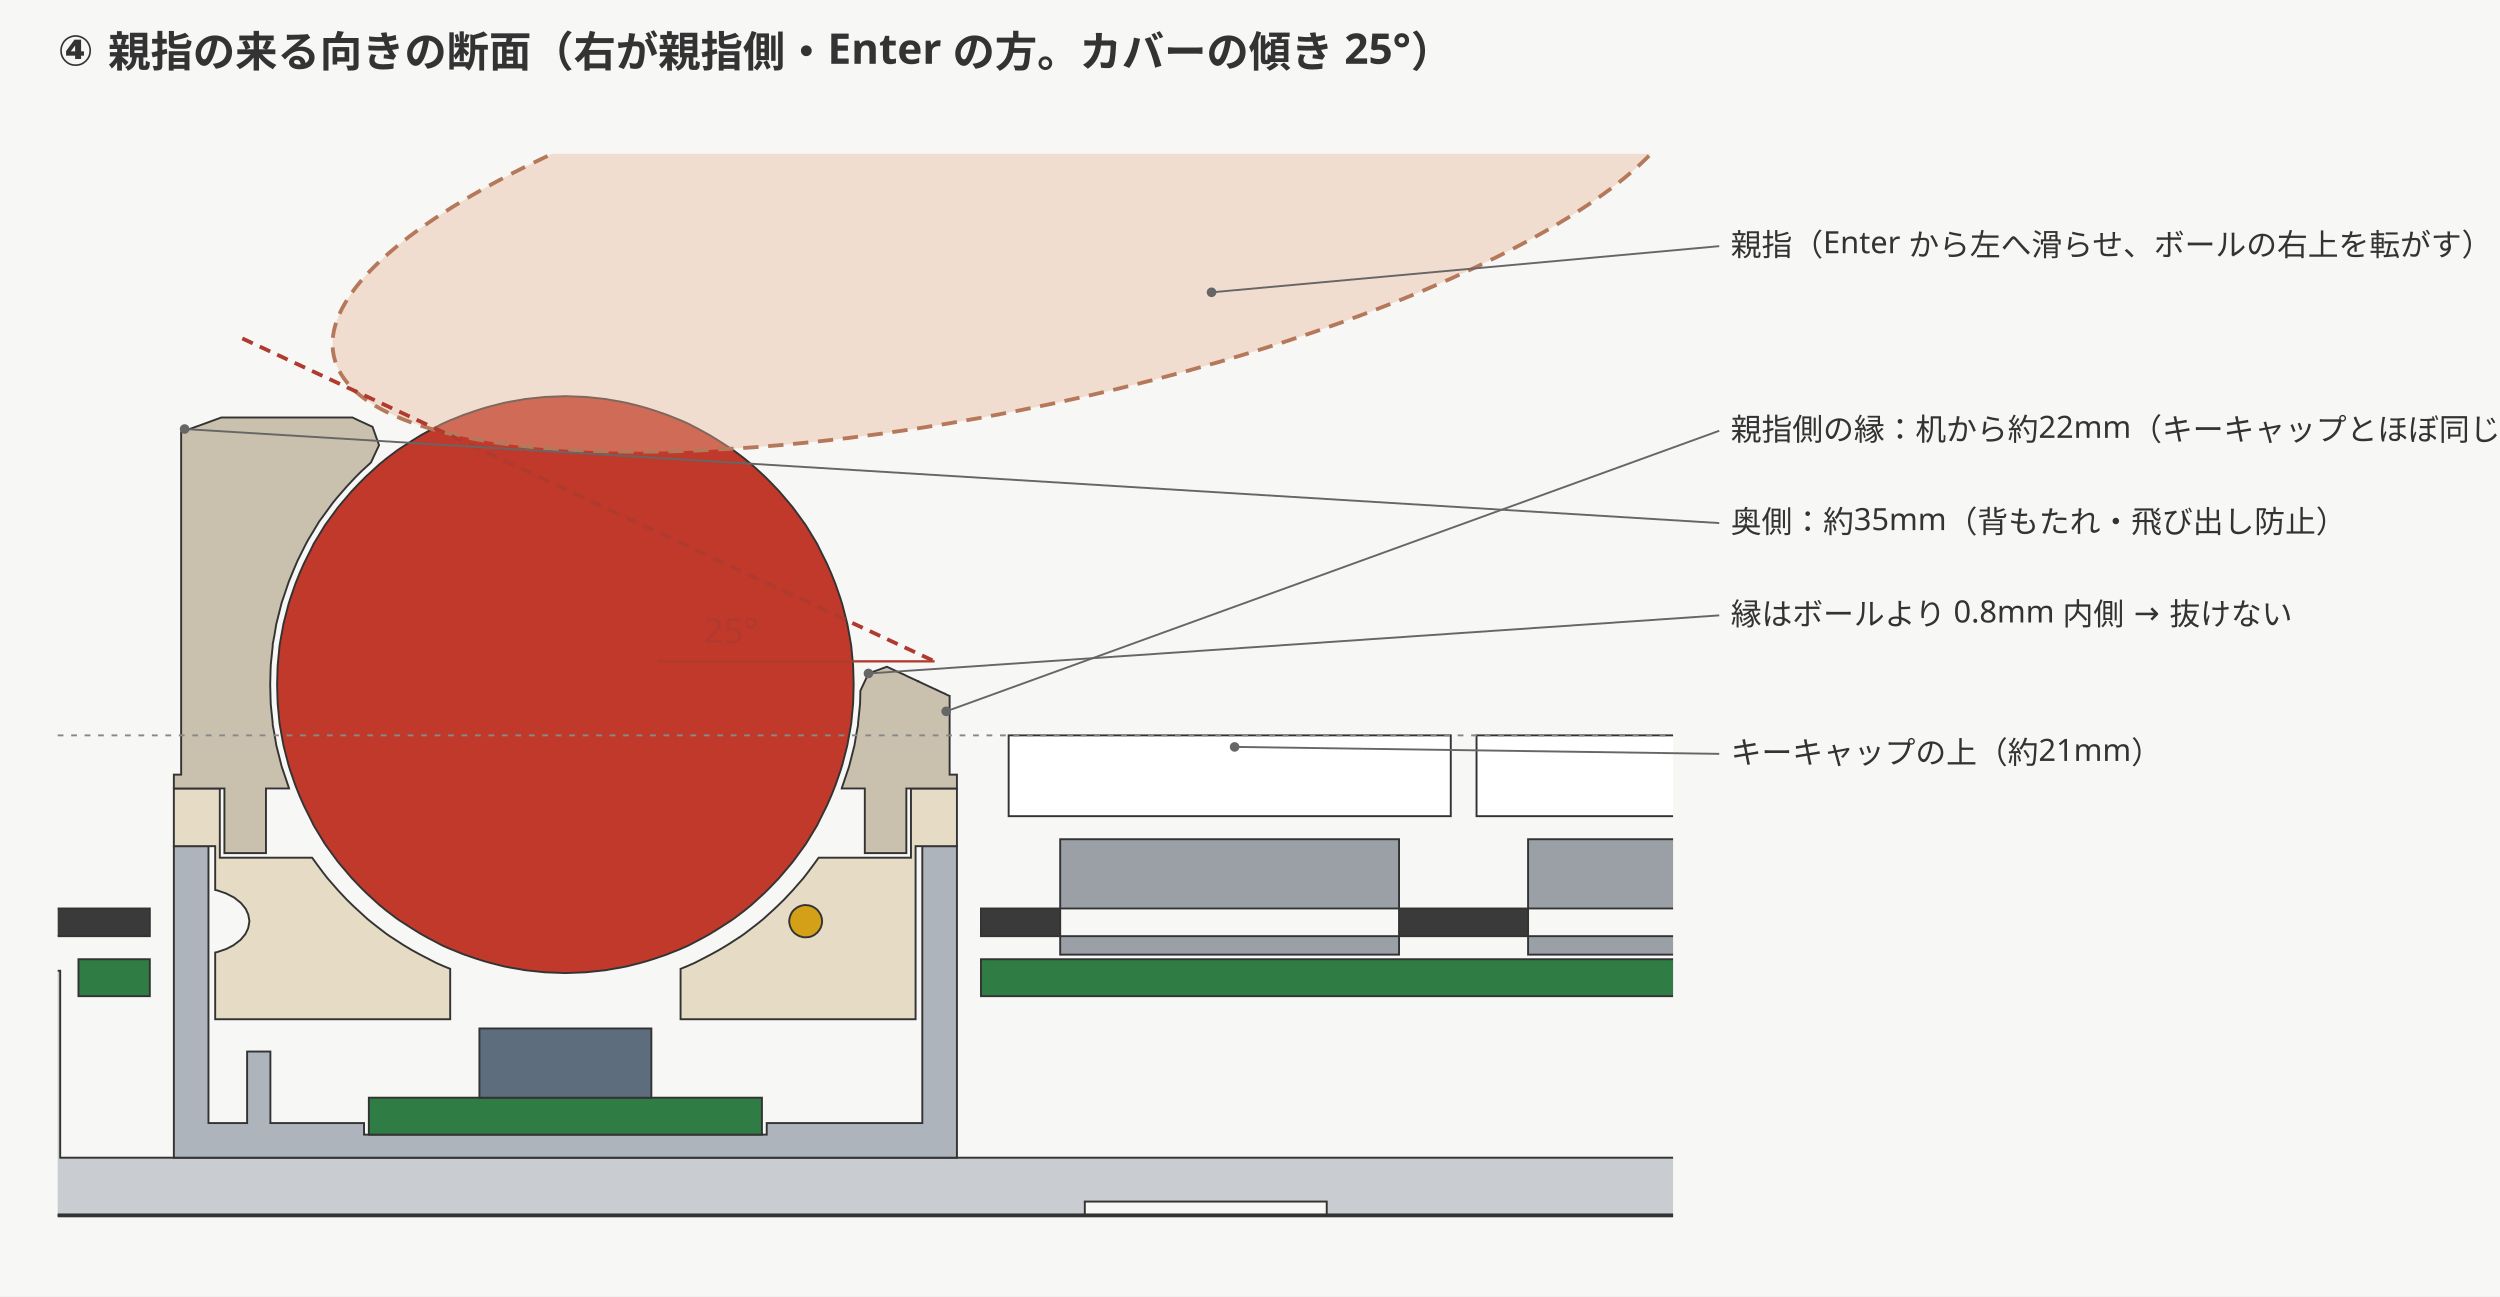
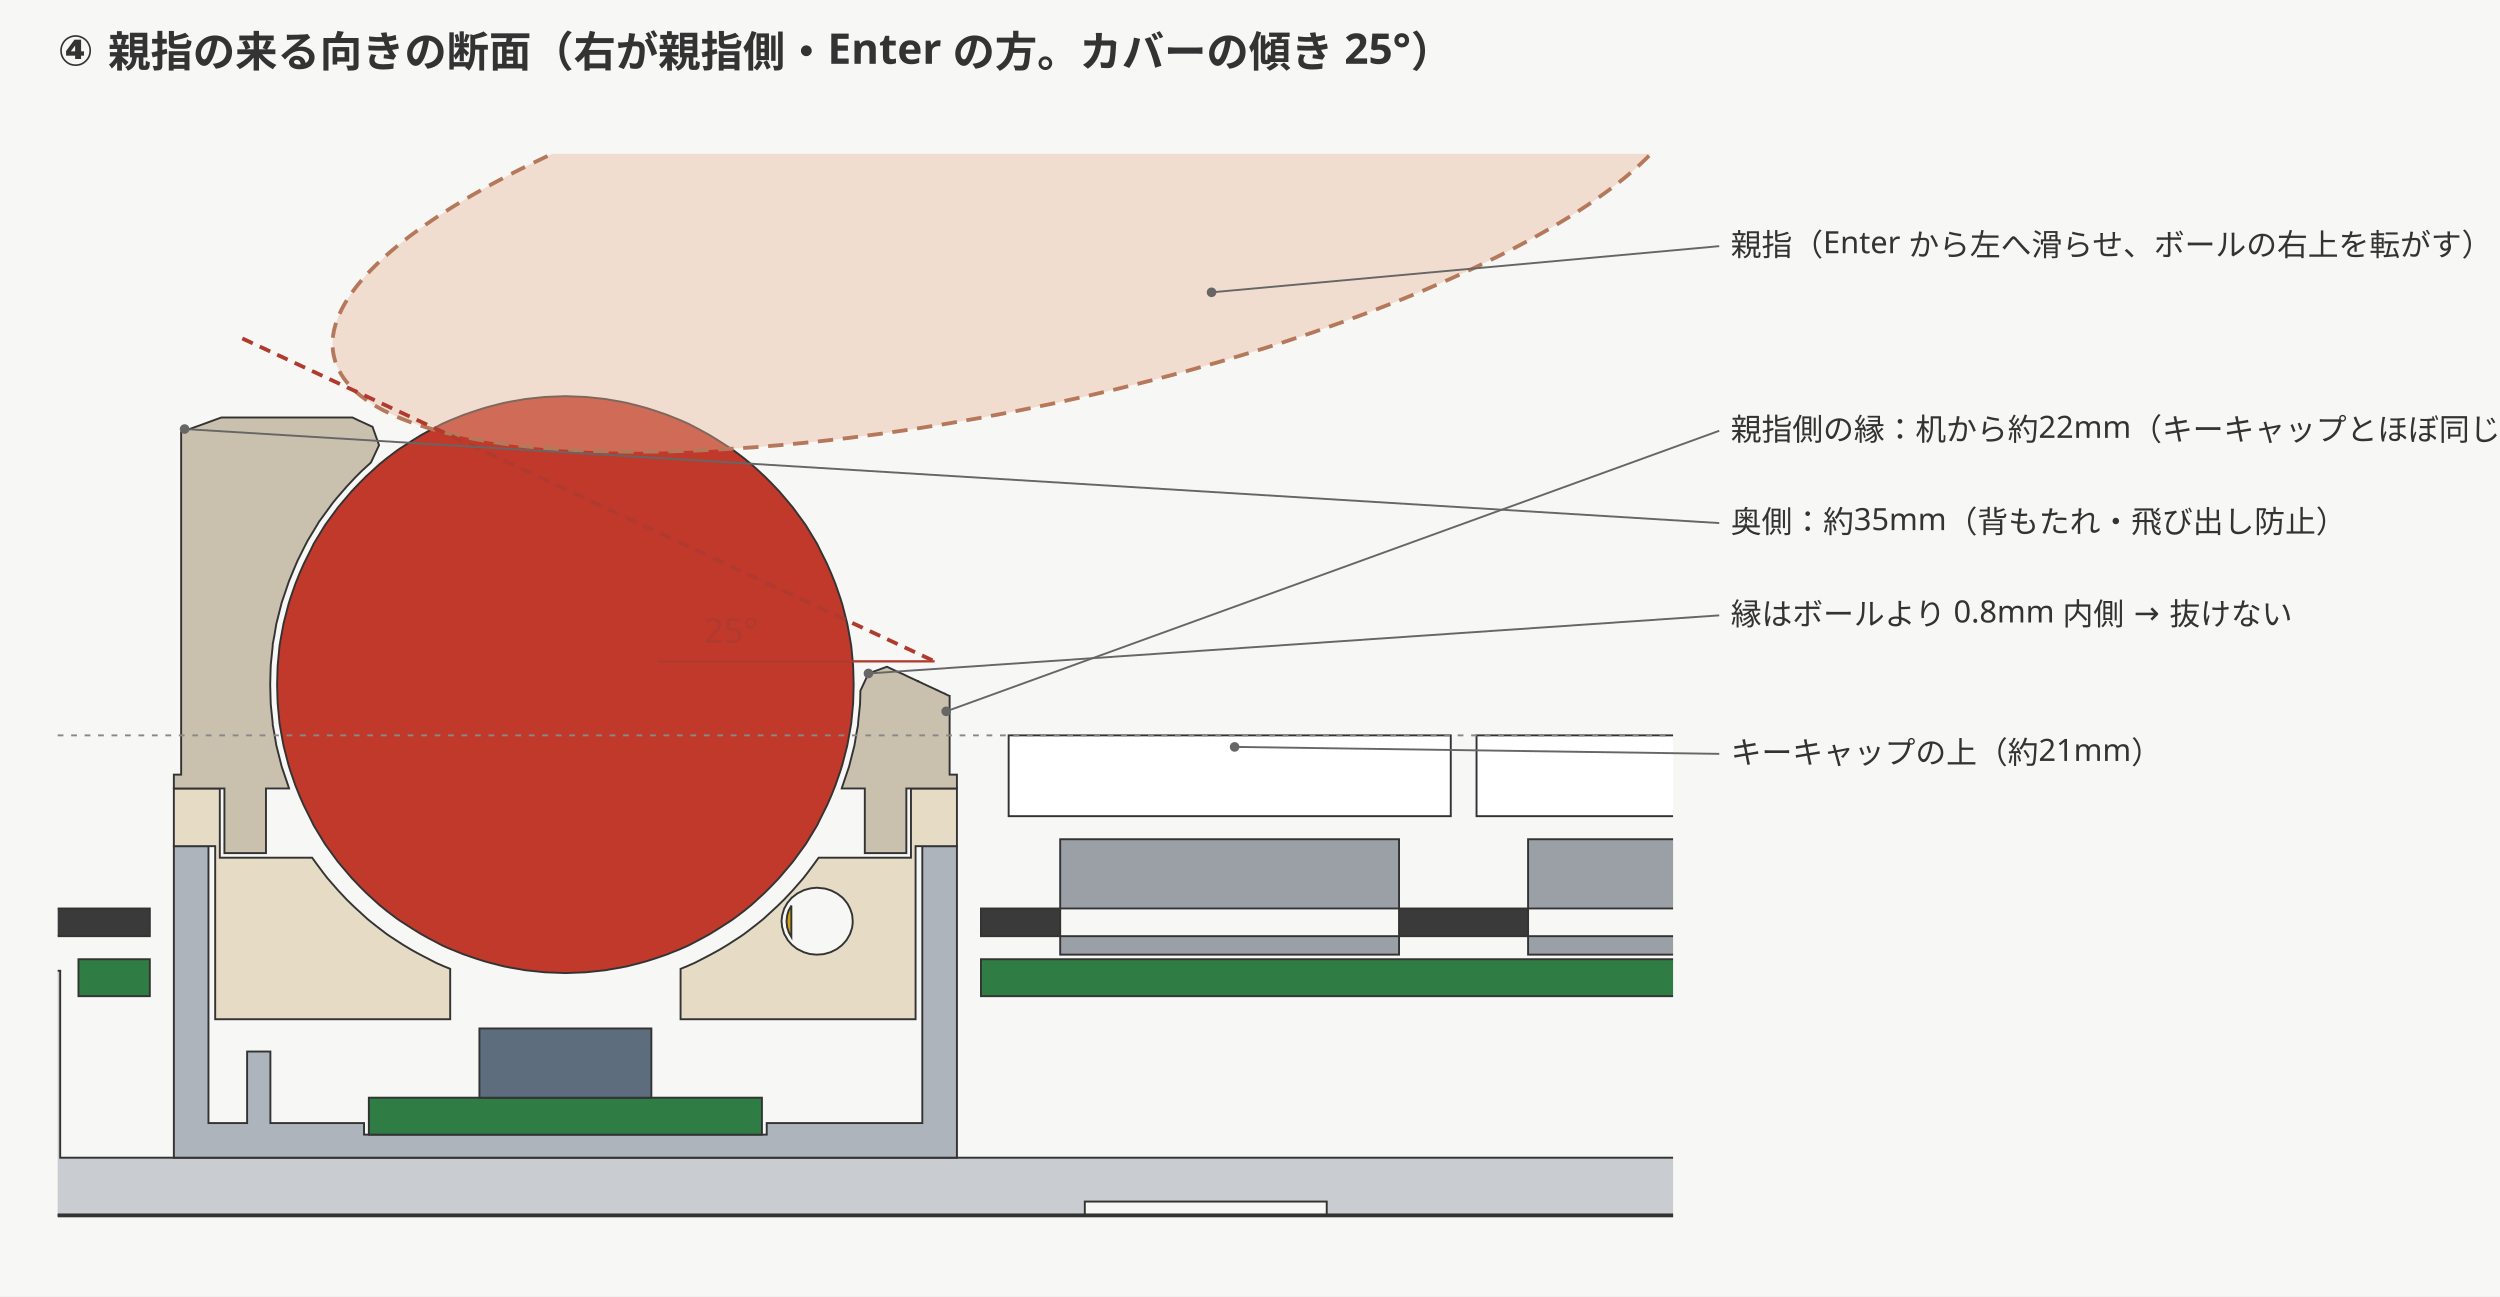
<svg xmlns="http://www.w3.org/2000/svg" width="1300" height="674" viewBox="0 0 1300 674" font-family="IPAPGothic, IPAGothic, sans-serif">
  <rect width="100%" height="100%" fill="#f7f7f5" />
  <text x="30" y="34" font-size="22" font-weight="bold" fill="#333">④ 親指の来る向きの断面（右が親指側・Enter の方。カバーの傾き 25°）</text>
  <clipPath id="waz-20">
    <rect x="30" y="80" width="840" height="564" />
  </clipPath>
  <g clip-path="url(#waz-20)">
    <path d="M564.1,627.9 L564.1,624.8 L565.1,624.8 L565.4,624.8 L568.4,624.8 L569.2,624.8 L572.7,624.8 L574.1,624.8 L577.9,624.8 L579.9,624.8 L584.0,624.8 L586.5,624.8 L590.8,624.8 L593.8,624.8 L598.2,624.8 L601.6,624.8 L606.1,624.8 L609.9,624.8 L614.4,624.8 L618.5,624.8 L622.9,624.8 L627.3,624.8 L631.5,624.8 L636.1,624.8 L640.0,624.8 L644.7,624.8 L648.3,624.8 L653.0,624.8 L656.3,624.8 L660.8,624.8 L663.7,624.8 L668.1,624.8 L670.5,624.8 L674.7,624.8 L676.6,624.8 L680.5,624.8 L681.8,624.8 L685.4,624.8 L686.1,624.8 L689.2,624.8 L689.4,624.8 L689.9,624.8 L689.9,626.5 L689.9,632.0 L695.2,632.0 L695.3,632.0 L716.8,632.0 L735.5,632.0 L736.8,632.0 L738.0,632.0 L754.9,632.0 L756.4,632.0 L770.8,632.0 L782.4,632.0 L784.2,632.0 L793.2,632.0 L794.9,632.0 L796.1,632.0 L802.6,632.0 L806.4,632.0 L807.7,632.0 L818.1,632.0 L820.0,632.0 L823.3,632.0 L824.0,632.0 L837.9,632.0 L840.7,632.0 L842.8,632.0 L844.1,632.0 L844.5,632.0 L867.4,632.0 L889.5,632.0 L910.4,632.0 L932.5,632.0 L951.3,632.0 L973.0,632.0 L989.7,632.0 L1010.8,632.0 L1021.5,632.0 L1021.9,632.0 L1023.1,632.0 L1025.0,632.0 L1027.8,632.0 L1028.2,632.0 L1028.2,632.0 L1028.8,632.0 L1028.8,632.0 L1030.7,632.0 L1030.8,632.0 L1033.8,632.0 L1033.9,632.0 L1038.0,632.0 L1038.2,632.0 L1043.4,632.0 L1043.6,632.0 L1049.7,632.0 L1056.7,632.0 L1057.0,632.0 L1057.4,632.0 L1065.0,632.0 L1065.5,632.0 L1073.7,632.0 L1074.3,632.0 L1082.8,632.0 L1083.6,632.0 L1092.2,632.0 L1093.3,632.0 L1101.8,632.0 L1103.1,632.0 L1111.5,632.0 L1119.4,632.0 L1120.9,632.0 L1122.4,632.0 L1130.0,632.0 L1131.6,632.0 L1138.7,632.0 L1145.0,632.0 L1146.7,632.0 L1148.3,632.0 L1153.9,632.0 L1158.7,632.0 L1160.3,632.0 L1164.3,632.0 L1165.7,632.0 L1166.8,632.0 L1169.9,632.0 L1170.8,632.0 L1173.0,632.0 L1173.5,632.0 L1174.9,632.0 L1175.3,632.0 L1176.2,632.0 L1176.7,632.0 L1179.6,632.0 L1181.9,632.0 L1187.0,632.0 L1187.8,632.0 L1189.6,632.0 L1189.6,594.9 L1189.6,504.8 L1187.8,504.8 L1187.0,504.8 L1181.9,504.8 L1179.6,504.8 L1171.4,504.8 L1167.5,504.8 L1156.5,504.8 L1151.0,504.8 L1144.8,504.8 L1144.5,504.8 L1142.1,504.8 L1141.9,504.8 L1141.6,504.8 L1140.8,504.8 L1140.4,504.8 L1139.1,504.8 L1138.6,504.8 L1138.0,504.8 L1137.2,504.8 L1135.4,504.8 L1133.1,504.8 L1130.4,504.8 L1129.6,504.8 L1126.4,504.8 L1125.6,504.8 L1122.0,504.8 L1121.2,504.8 L1117.3,504.8 L1116.4,504.8 L1115.6,504.8 L1111.5,504.8 L1107.1,504.8 L1106.3,504.8 L1101.8,504.8 L1101.1,504.8 L1096.6,504.8 L1095.9,504.8 L1091.4,504.8 L1090.8,504.8 L1090.2,504.8 L1089.7,504.8 L1085.4,504.8 L1081.2,504.8 L1077.3,504.8 L1076.9,504.8 L1073.3,504.8 L1073.0,504.8 L1069.8,504.8 L1069.6,504.8 L1066.9,504.8 L1066.7,504.8 L1064.6,504.8 L1064.4,504.8 L1062.9,504.8 L1062.8,504.8 L1061.8,504.8 L1061.8,504.8 L1061.5,504.8 L1060.4,504.8 L1059.8,504.8 L1058.1,504.8 L1056.7,504.8 L1055.7,504.8 L1055.1,504.8 L1054.9,504.8 L1045.7,504.8 L1026.4,504.8 L1014.1,504.8 L1014.1,518.1 L1014.1,518.1 L1014.1,530.0 L1014.1,567.9 L1014.1,602.0 L1013.6,602.0 L1013.2,602.0 L1011.7,602.0 L1010.6,602.0 L1008.1,602.0 L1006.2,602.0 L1002.9,602.0 L1000.3,602.0 L996.2,602.0 L993.0,602.0 L988.0,602.0 L984.2,602.0 L978.5,602.0 L974.1,602.0 L967.9,602.0 L962.8,602.0 L956.0,602.0 L950.3,602.0 L943.1,602.0 L936.8,602.0 L929.2,602.0 L922.3,602.0 L914.4,602.0 L907.0,602.0 L898.8,602.0 L890.9,602.0 L882.5,602.0 L874.1,602.0 L865.5,602.0 L856.6,602.0 L848.0,602.0 L838.7,602.0 L773.9,602.0 L769.7,602.0 L752.1,602.0 L752.0,602.0 L751.8,602.0 L751.2,602.0 L750.4,602.0 L749.4,602.0 L748.2,602.0 L746.7,602.0 L745.1,602.0 L743.3,602.0 L741.4,602.0 L739.4,602.0 L737.2,602.0 L735.1,602.0 L733.0,602.0 L730.9,602.0 L728.9,602.0 L727.0,602.0 L725.3,602.0 L723.7,602.0 L722.4,602.0 L721.4,602.0 L720.6,602.0 L720.2,602.0 L720.0,602.0 L513.3,602.0 L512.8,602.0 L464.0,602.0 L463.4,602.0 L463.0,602.0 L372.8,602.0 L321.5,602.0 L321.1,602.0 L320.5,602.0 L319.8,602.0 L318.8,602.0 L317.7,602.0 L316.4,602.0 L315.1,602.0 L143.7,602.0 L142.6,602.0 L141.4,602.0 L140.0,602.0 L138.4,602.0 L136.8,602.0 L135.1,602.0 L133.4,602.0 L131.7,602.0 L130.1,602.0 L128.5,602.0 L127.0,602.0 L125.6,602.0 L124.4,602.0 L123.3,602.0 L122.5,602.0 L121.8,602.0 L35.2,602.0 L34.2,602.0 L31.3,602.0 L31.3,575.4 L31.3,549.2 L31.3,530.7 L31.3,504.8 L17.2,504.8 L15.5,504.8 L14.1,504.8 L13.0,504.8 L-20.6,504.8 L-22.5,504.8 L-32.6,504.8 L-32.6,565.5 L-32.6,611.2 L-32.6,617.2 L-32.6,632.0 L9.2,632.0 L105.5,632.0 L107.4,632.0 L109.8,632.0 L112.5,632.0 L115.4,632.0 L118.7,632.0 L122.1,632.0 L125.6,632.0 L129.2,632.0 L132.7,632.0 L136.1,632.0 L139.2,632.0 L142.1,632.0 L144.7,632.0 L146.9,632.0 L148.6,632.0 L295.8,632.0 L298.2,632.0 L300.2,632.0 L301.8,632.0 L303.0,632.0 L303.7,632.0 L304.0,632.0 L313.9,632.0 L457.0,632.0 L457.0,632.0 L457.6,632.0 L458.7,632.0 L460.3,632.0 L462.4,632.0 L464.9,632.0 L467.8,632.0 L520.2,632.0 L520.6,632.0 L522.4,632.0 L525.6,632.0 L530.6,632.0 L537.5,632.0 L546.6,632.0 L558.1,632.0 L564.1,632.0 Z" fill="#c9ccd1" stroke="#333" stroke-width="1" fill-rule="evenodd" />
    <path d="M-13.4,490.1 L-13.4,456.8 L-3.7,456.8 L21.7,456.8 L21.7,455.9 L21.7,448.6 L21.7,434.0 L1.2,434.0 L-3.9,434.0 L-8.2,434.0 L-11.6,434.0 L-14.1,434.0 L-15.5,434.0 L-32.6,434.0 L-32.6,479.5 L-32.6,493.7 L-32.6,502.8 L-32.6,503.0 L-32.6,504.8 L-25.7,504.8 L-20.6,504.8 L-14.3,504.8 L-13.4,504.8 Z M1189.6,484.1 L1189.6,434.0 L1187.8,434.0 L1187.0,434.0 L1181.9,434.0 L1179.6,434.0 L1171.4,434.0 L1167.5,434.0 L1156.5,434.0 L1151.0,434.0 L1137.5,434.0 L1130.3,434.0 L1114.6,434.0 L1105.7,434.0 L1088.2,434.0 L1077.4,434.0 L1058.4,434.0 L1045.7,434.0 L1043.5,434.0 L1040.4,434.0 L1040.4,447.7 L1040.4,450.8 L1040.4,452.4 L1040.4,456.8 L1040.4,456.9 L1040.4,456.9 L1026.5,456.9 L1014.1,456.9 L1014.1,475.1 L1014.1,492.8 L1014.1,498.9 L1014.1,504.8 L1060.9,504.8 L1061.2,504.8 L1062.0,504.8 L1063.0,504.8 L1064.3,504.8 L1094.8,504.8 L1096.5,504.8 L1098.5,504.8 L1100.9,504.8 L1103.5,504.8 L1106.3,504.8 L1109.2,504.8 L1112.1,504.8 L1114.9,504.8 L1117.7,504.8 L1120.4,504.8 L1122.9,504.8 L1125.2,504.8 L1127.2,504.8 L1129.0,504.8 L1130.6,504.8 L1131.9,504.8 L1132.9,504.8 L1133.6,504.8 L1134.0,504.8 L1134.2,504.8 L1138.5,504.8 L1139.6,504.8 L1151.0,504.8 L1156.5,504.8 L1167.5,504.8 L1171.4,504.8 L1179.6,504.8 L1181.9,504.8 L1187.0,504.8 L1187.8,504.8 L1189.6,504.8 Z" fill="#e8e2d4" stroke="#333" stroke-width="1" fill-rule="evenodd" />
    <path d="M77.9,517.3 L77.9,498.8 L71.5,498.8 L66.4,498.8 L62.4,498.8 L59.4,498.8 L40.8,498.8 L40.8,509.7 L40.8,518.0 L59.4,518.0 L62.4,518.0 L66.4,518.0 L71.5,518.0 L77.9,518.0 Z M987.8,508.5 L987.8,498.8 L954.7,498.8 L953.1,498.8 L950.5,498.8 L947.0,498.8 L942.5,498.8 L937.0,498.8 L930.5,498.8 L922.8,498.8 L914.0,498.8 L904.0,498.8 L892.7,498.8 L880.1,498.8 L865.9,498.8 L850.2,498.8 L832.6,498.8 L813.2,498.8 L791.8,498.8 L768.0,498.8 L741.7,498.8 L712.6,498.8 L680.4,498.8 L644.8,498.8 L605.2,498.8 L561.1,498.8 L512.0,498.8 L510.1,498.8 L510.1,517.3 L510.1,518.0 L512.0,518.0 L561.1,518.0 L605.2,518.0 L644.8,518.0 L680.4,518.0 L712.6,518.0 L741.7,518.0 L768.0,518.0 L791.8,518.0 L813.2,518.0 L832.6,518.0 L850.2,518.0 L865.9,518.0 L880.1,518.0 L892.7,518.0 L904.0,518.0 L914.0,518.0 L922.8,518.0 L930.5,518.0 L937.0,518.0 L942.5,518.0 L947.0,518.0 L950.5,518.0 L953.1,518.0 L954.7,518.0 L987.8,518.0 Z" fill="#2f7d45" stroke="#333" stroke-width="1" fill-rule="evenodd" />
    <path d="M77.9,486.3 L77.9,472.4 L76.4,472.4 L57.9,472.4 L37.6,472.4 L3.0,472.4 L-7.1,472.4 L-7.1,483.1 L-7.1,486.8 L3.0,486.8 L37.6,486.8 L57.9,486.8 L76.4,486.8 L77.9,486.8 Z M551.3,483.4 L551.3,472.4 L516.3,472.4 L510.4,472.4 L510.1,472.4 L510.1,486.3 L510.1,486.8 L510.4,486.8 L516.3,486.8 L551.3,486.8 Z M794.6,476.2 L794.6,472.4 L774.1,472.4 L727.5,472.4 L727.5,481.0 L727.5,486.8 L774.1,486.8 L794.6,486.8 Z M996.6,479.2 L996.6,472.4 L945.4,472.4 L934.0,472.4 L922.0,472.4 L922.0,476.4 L922.0,486.8 L934.0,486.8 L945.4,486.8 L996.6,486.8 Z" fill="#3a3a3a" stroke="#333" stroke-width="1" fill-rule="evenodd" />
    <path d="M21.7,489.6 L21.7,486.8 L-0.3,486.8 L-7.1,486.8 L-7.1,500.1 L-7.1,504.8 L-0.3,504.8 L21.7,504.8 Z" fill="#f19ca6" stroke="#333" stroke-width="1" fill-rule="evenodd" />
    <path d="M21.7,459.3 L21.7,456.8 L-0.3,456.8 L-7.1,456.8 L-7.1,468.3 L-7.1,472.4 L-0.3,472.4 L21.7,472.4 Z" fill="#f19ca6" stroke="#333" stroke-width="1" fill-rule="evenodd" />
    <path d="M727.5,450.9 L727.5,436.4 L616.3,436.4 L551.3,436.4 L551.3,444.8 L551.3,472.4 L616.3,472.4 L727.5,472.4 Z M922.0,462.4 L922.0,436.4 L794.6,436.4 L794.6,462.9 L794.6,472.4 L922.0,472.4 Z M727.5,490.7 L727.5,486.8 L616.3,486.8 L551.3,486.8 L551.3,489.0 L551.3,496.4 L616.3,496.4 L727.5,496.4 Z M922.0,493.7 L922.0,486.8 L794.6,486.8 L794.6,493.9 L794.6,496.4 L922.0,496.4 Z" fill="#9aa0a6" stroke="#333" stroke-width="1" fill-rule="evenodd" />
    <path d="M754.4,398.5 L754.4,382.4 L616.3,382.4 L524.5,382.4 L524.5,393.1 L524.5,424.4 L616.3,424.4 L754.4,424.4 Z M995.7,424.0 L995.7,382.4 L767.8,382.4 L767.8,409.2 L767.8,424.4 L995.7,424.4 Z" fill="#ffffff" stroke="#333" stroke-width="1" fill-rule="evenodd" />
    <path d="M497.6,494.0 L497.6,492.5 L497.6,473.6 L497.6,440.0 L495.2,440.0 L494.6,440.0 L494.2,440.0 L493.8,440.0 L491.2,440.0 L484.2,440.0 L479.6,440.0 L479.6,482.9 L479.6,504.4 L479.6,584.0 L478.0,584.0 L477.0,584.0 L476.9,584.0 L467.8,584.0 L466.7,584.0 L466.4,584.0 L465.9,584.0 L465.3,584.0 L455.7,584.0 L454.7,584.0 L453.7,584.0 L452.4,584.0 L451.1,584.0 L449.7,584.0 L439.9,584.0 L438.1,584.0 L436.4,584.0 L434.6,584.0 L432.9,584.0 L423.2,584.0 L421.4,584.0 L419.7,584.0 L418.1,584.0 L416.7,584.0 L415.6,584.0 L414.7,584.0 L405.8,584.0 L405.2,584.0 L404.7,584.0 L404.5,584.0 L398.7,584.0 L398.7,587.9 L398.7,590.0 L294.0,590.0 L189.3,590.0 L189.3,586.1 L189.3,584.0 L184.3,584.0 L174.2,584.0 L171.2,584.0 L170.4,584.0 L169.2,584.0 L167.5,584.0 L165.3,584.0 L162.7,584.0 L159.7,584.0 L156.3,584.0 L155.6,584.0 L152.2,584.0 L148.5,584.0 L144.6,584.0 L140.7,584.0 L140.7,584.0 L140.6,584.0 L140.6,583.1 L140.6,546.8 L136.8,546.8 L136.8,546.8 L133.0,546.8 L133.0,546.8 L129.4,546.8 L129.3,546.8 L128.5,546.8 L128.5,574.4 L128.5,584.0 L126.0,584.0 L123.0,584.0 L122.8,584.0 L120.1,584.0 L117.8,584.0 L116.0,584.0 L111.1,584.0 L110.5,584.0 L108.4,584.0 L108.4,488.0 L108.4,440.0 L103.8,440.0 L96.8,440.0 L94.2,440.0 L93.8,440.0 L93.4,440.0 L92.8,440.0 L90.4,440.0 L90.4,494.0 L90.4,602.0 L92.8,602.0 L93.4,602.0 L103.4,602.0 L106.0,602.0 L117.3,602.0 L121.8,602.0 L124.0,602.0 L124.2,602.0 L124.7,602.0 L125.5,602.0 L126.6,602.0 L128.1,602.0 L129.8,602.0 L131.7,602.0 L133.8,602.0 L136.1,602.0 L138.5,602.0 L141.0,602.0 L142.0,602.0 L144.5,602.0 L147.0,602.0 L149.4,602.0 L151.7,602.0 L153.8,602.0 L155.7,602.0 L157.3,602.0 L158.7,602.0 L159.8,602.0 L162.3,602.0 L163.4,602.0 L164.1,602.0 L164.5,602.0 L164.6,602.0 L175.9,602.0 L185.5,602.0 L200.0,602.0 L210.9,602.0 L225.7,602.0 L237.8,602.0 L252.5,602.0 L265.7,602.0 L280.1,602.0 L282.8,602.0 L282.8,602.0 L283.1,602.0 L283.5,602.0 L284.0,602.0 L284.8,602.0 L285.8,602.0 L286.9,602.0 L288.1,602.0 L289.5,602.0 L290.9,602.0 L292.4,602.0 L294.0,602.0 L305.4,602.0 L307.0,602.0 L308.5,602.0 L310.0,602.0 L311.5,602.0 L312.8,602.0 L314.1,602.0 L315.1,602.0 L316.0,602.0 L316.8,602.0 L317.3,602.0 L317.6,602.0 L317.8,602.0 L322.3,602.0 L335.5,602.0 L350.2,602.0 L362.3,602.0 L377.1,602.0 L388.0,602.0 L402.5,602.0 L412.1,602.0 L413.3,602.0 L413.3,602.0 L413.5,602.0 L413.8,602.0 L414.4,602.0 L415.1,602.0 L416.0,602.0 L426.6,602.0 L427.5,602.0 L428.6,602.0 L429.7,602.0 L430.9,602.0 L432.2,602.0 L433.5,602.0 L434.9,602.0 L445.6,602.0 L446.8,602.0 L448.0,602.0 L449.1,602.0 L450.1,602.0 L451.1,602.0 L451.9,602.0 L452.6,602.0 L453.1,602.0 L453.5,602.0 L453.8,602.0 L465.2,602.0 L465.4,602.0 L465.4,602.0 L466.2,602.0 L470.7,602.0 L482.0,602.0 L484.6,602.0 L494.6,602.0 L495.2,602.0 L497.6,602.0 Z" fill="#aeb4bc" stroke="#333" stroke-width="1" fill-rule="evenodd" />
-     <path d="M234.1,509.0 L234.1,503.8 L230.4,502.3 L229.1,501.7 L227.9,501.2 L227.0,500.8 L225.8,500.2 L218.3,496.3 L214.1,494.0 L209.6,491.3 L202.5,486.7 L200.8,485.5 L195.2,481.2 L192.2,478.8 L191.2,478.0 L183.9,471.3 L180.4,467.9 L175.8,463.0 L170.3,456.7 L168.2,454.0 L164.7,449.3 L162.3,446.0 L161.6,446.0 L158.6,446.0 L157.4,446.0 L156.5,446.0 L155.7,446.0 L155.6,446.0 L153.0,446.0 L142.0,446.0 L138.1,446.0 L128.1,446.0 L125.8,446.0 L117.0,446.0 L116.5,446.0 L114.3,446.0 L114.3,422.0 L114.3,410.0 L108.1,410.0 L105.1,410.0 L103.4,410.0 L93.4,410.0 L92.8,410.0 L90.4,410.0 L90.4,420.0 L90.4,440.0 L92.8,440.0 L93.4,440.0 L103.4,440.0 L103.9,440.0 L106.3,440.0 L111.9,440.0 L111.9,450.8 L111.9,455.3 L111.9,462.8 L112.9,463.0 L113.0,463.0 L117.6,464.6 L117.6,464.6 L120.9,466.3 L121.3,466.5 L121.7,466.7 L122.1,467.0 L125.1,469.4 L125.5,469.8 L127.6,472.4 L127.9,472.9 L129.1,475.6 L129.2,476.2 L129.7,479.0 L129.6,479.6 L129.1,482.4 L128.9,483.0 L127.6,485.7 L127.2,486.2 L125.1,488.7 L124.6,489.1 L121.7,491.3 L121.3,491.6 L117.6,493.5 L117.3,493.6 L112.9,495.1 L112.9,495.1 L111.9,495.3 L111.9,506.4 L111.9,530.0 L114.1,530.0 L114.7,530.0 L123.6,530.0 L125.9,530.0 L136.0,530.0 L140.0,530.0 L151.2,530.0 L156.7,530.0 L168.7,530.0 L175.8,530.0 L188.4,530.0 L196.9,530.0 L201.4,530.0 L201.5,530.0 L201.9,530.0 L202.5,530.0 L203.4,530.0 L204.4,530.0 L205.6,530.0 L207.0,530.0 L208.6,530.0 L208.7,530.0 L208.7,530.0 L208.8,530.0 L208.9,530.0 L209.0,530.0 L209.1,530.0 L209.3,530.0 L209.5,530.0 L209.7,530.0 L210.0,530.0 L211.5,530.0 L211.8,530.0 L213.4,530.0 L213.7,530.0 L215.4,530.0 L215.7,530.0 L217.4,530.0 L217.7,530.0 L219.4,530.0 L219.7,530.0 L221.3,530.0 L221.7,530.0 L223.2,530.0 L223.6,530.0 L225.0,530.0 L225.3,530.0 L226.7,530.0 L227.9,530.0 L228.9,530.0 L229.8,530.0 L230.4,530.0 L230.8,530.0 L230.9,530.0 L231.0,530.0 L231.1,530.0 L231.2,530.0 L232.4,530.0 L232.7,530.0 L234.1,530.0 Z M476.1,470.0 L476.1,440.0 L481.7,440.0 L484.1,440.0 L489.2,440.0 L495.2,440.0 L495.2,440.0 L495.2,440.0 L497.6,440.0 L497.6,420.0 L497.6,410.0 L495.2,410.0 L494.6,410.0 L484.6,410.0 L483.3,410.0 L482.9,410.0 L479.9,410.0 L473.7,410.0 L473.7,422.0 L473.7,446.0 L471.5,446.0 L471.0,446.0 L462.2,446.0 L459.9,446.0 L449.9,446.0 L446.0,446.0 L441.6,446.0 L439.3,446.0 L439.1,446.0 L438.1,446.0 L436.9,446.0 L435.1,446.0 L428.4,446.0 L425.7,446.0 L423.3,449.3 L419.8,454.0 L417.7,456.7 L412.2,463.0 L407.6,467.9 L407.2,468.3 L404.1,471.3 L402.3,473.0 L396.8,478.0 L395.8,478.8 L394.2,480.1 L392.8,481.2 L387.2,485.5 L385.5,486.7 L378.4,491.3 L373.9,494.0 L369.7,496.3 L362.2,500.2 L361.0,500.8 L360.1,501.2 L358.9,501.7 L357.6,502.3 L353.9,503.8 L353.9,509.0 L353.9,512.5 L353.9,530.0 L355.3,530.0 L355.6,530.0 L357.0,530.0 L357.3,530.0 L357.6,530.0 L357.6,530.0 L357.8,530.0 L358.1,530.0 L358.5,530.0 L359.1,530.0 L359.8,530.0 L360.6,530.0 L361.3,530.0 L362.2,530.0 L363.0,530.0 L363.9,530.0 L364.8,530.0 L365.8,530.0 L366.7,530.0 L367.8,530.0 L368.6,530.0 L369.7,530.0 L370.6,530.0 L371.8,530.0 L372.6,530.0 L373.7,530.0 L374.6,530.0 L375.4,530.0 L376.1,530.0 L376.8,530.0 L377.4,530.0 L377.9,530.0 L379.0,530.0 L380.1,530.0 L381.1,530.0 L382.0,530.0 L382.8,530.0 L383.4,530.0 L383.9,530.0 L384.4,530.0 L384.8,530.0 L385.2,530.0 L385.4,530.0 L385.7,530.0 L385.8,530.0 L385.9,530.0 L387.1,530.0 L387.2,530.0 L391.1,530.0 L399.6,530.0 L412.2,530.0 L419.3,530.0 L431.3,530.0 L436.8,530.0 L448.0,530.0 L452.0,530.0 L462.1,530.0 L464.4,530.0 L473.3,530.0 L473.9,530.0 L476.1,530.0 Z M417.8,485.5 L417.6,485.5 L416.5,485.2 L416.4,485.1 L415.3,484.6 L415.2,484.5 L414.3,483.8 L414.2,483.7 L413.4,482.8 L413.4,482.7 L412.8,481.7 L412.7,481.6 L412.4,480.4 L412.4,480.3 L412.2,479.2 L412.2,479.0 L412.3,477.9 L412.4,477.7 L412.6,476.9 L412.7,476.6 L412.7,476.5 L412.9,476.2 L413.3,475.5 L413.4,475.4 L414.1,474.5 L414.2,474.4 L414.8,473.9 L415.1,473.6 L415.2,473.5 L416.2,473.0 L416.4,472.9 L417.5,472.6 L417.6,472.6 L418.8,472.5 L418.9,472.4 L420.1,472.5 L420.2,472.6 L421.3,472.9 L421.5,472.9 L422.5,473.5 L422.7,473.5 L423.5,474.3 L423.7,474.4 L424.4,475.2 L424.5,475.4 L425.0,476.4 L425.1,476.5 L425.5,477.6 L425.5,477.7 L425.6,478.9 L425.6,479.0 L425.5,480.2 L425.5,480.3 L425.2,481.4 L425.1,481.6 L424.6,482.6 L424.5,482.7 L423.8,483.6 L423.7,483.7 L422.8,484.4 L422.7,484.5 L421.6,485.1 L421.5,485.1 L420.4,485.5 L420.2,485.5 L419.1,485.6 L418.9,485.6 Z" fill="#e6dcc6" stroke="#333" stroke-width="1" fill-rule="evenodd" />
+     <path d="M234.1,509.0 L234.1,503.8 L230.4,502.3 L229.1,501.7 L227.9,501.2 L227.0,500.8 L225.8,500.2 L218.3,496.3 L214.1,494.0 L209.6,491.3 L202.5,486.7 L200.8,485.5 L195.2,481.2 L192.2,478.8 L191.2,478.0 L183.9,471.3 L180.4,467.9 L175.8,463.0 L170.3,456.7 L168.2,454.0 L164.7,449.3 L162.3,446.0 L161.6,446.0 L158.6,446.0 L157.4,446.0 L156.5,446.0 L155.7,446.0 L155.6,446.0 L153.0,446.0 L142.0,446.0 L138.1,446.0 L128.1,446.0 L125.8,446.0 L117.0,446.0 L116.5,446.0 L114.3,446.0 L114.3,422.0 L114.3,410.0 L108.1,410.0 L105.1,410.0 L103.4,410.0 L93.4,410.0 L92.8,410.0 L90.4,410.0 L90.4,420.0 L90.4,440.0 L92.8,440.0 L93.4,440.0 L103.4,440.0 L103.9,440.0 L106.3,440.0 L111.9,440.0 L111.9,470.0 L111.9,530.0 L114.1,530.0 L114.7,530.0 L123.6,530.0 L125.9,530.0 L136.0,530.0 L140.0,530.0 L151.2,530.0 L156.7,530.0 L168.7,530.0 L175.8,530.0 L188.4,530.0 L196.9,530.0 L201.4,530.0 L201.5,530.0 L201.9,530.0 L202.5,530.0 L203.4,530.0 L204.4,530.0 L205.6,530.0 L207.0,530.0 L208.6,530.0 L208.7,530.0 L208.7,530.0 L208.8,530.0 L208.9,530.0 L209.0,530.0 L209.1,530.0 L209.3,530.0 L209.5,530.0 L209.7,530.0 L210.0,530.0 L211.5,530.0 L211.8,530.0 L213.4,530.0 L213.7,530.0 L215.4,530.0 L215.7,530.0 L217.4,530.0 L217.7,530.0 L219.4,530.0 L219.7,530.0 L221.3,530.0 L221.7,530.0 L223.2,530.0 L223.6,530.0 L225.0,530.0 L225.3,530.0 L226.7,530.0 L227.9,530.0 L228.9,530.0 L229.8,530.0 L230.4,530.0 L230.8,530.0 L230.9,530.0 L231.0,530.0 L231.1,530.0 L231.2,530.0 L232.4,530.0 L232.7,530.0 L234.1,530.0 Z M476.1,470.0 L476.1,440.0 L481.7,440.0 L484.1,440.0 L489.2,440.0 L495.2,440.0 L495.2,440.0 L495.2,440.0 L497.6,440.0 L497.6,420.0 L497.6,410.0 L495.2,410.0 L494.6,410.0 L484.6,410.0 L483.3,410.0 L482.9,410.0 L479.9,410.0 L473.7,410.0 L473.7,422.0 L473.7,446.0 L471.5,446.0 L471.0,446.0 L462.2,446.0 L459.9,446.0 L458.5,446.0 L458.0,446.0 L451.6,446.0 L446.7,446.0 L431.5,446.0 L430.6,446.0 L429.4,446.0 L426.4,446.0 L425.7,446.0 L423.3,449.3 L419.8,454.0 L417.7,456.7 L412.2,463.0 L407.6,467.9 L404.1,471.3 L396.8,478.0 L395.8,478.8 L392.8,481.2 L387.2,485.5 L385.5,486.7 L378.4,491.3 L373.9,494.0 L369.7,496.3 L362.2,500.2 L361.0,500.8 L360.1,501.2 L358.9,501.7 L357.6,502.3 L353.9,503.8 L353.9,509.0 L353.9,512.5 L353.9,530.0 L355.3,530.0 L355.6,530.0 L357.0,530.0 L357.3,530.0 L357.6,530.0 L357.6,530.0 L357.8,530.0 L358.1,530.0 L358.5,530.0 L359.1,530.0 L359.8,530.0 L360.6,530.0 L361.3,530.0 L362.2,530.0 L363.0,530.0 L363.9,530.0 L364.8,530.0 L365.8,530.0 L366.7,530.0 L367.8,530.0 L368.6,530.0 L369.7,530.0 L370.6,530.0 L371.8,530.0 L372.6,530.0 L373.7,530.0 L374.6,530.0 L375.4,530.0 L376.1,530.0 L376.8,530.0 L377.4,530.0 L377.9,530.0 L379.0,530.0 L380.1,530.0 L381.1,530.0 L382.0,530.0 L382.8,530.0 L383.4,530.0 L383.9,530.0 L384.4,530.0 L384.8,530.0 L385.2,530.0 L385.4,530.0 L385.7,530.0 L385.8,530.0 L385.9,530.0 L387.1,530.0 L387.2,530.0 L391.1,530.0 L399.6,530.0 L412.2,530.0 L419.3,530.0 L431.3,530.0 L436.8,530.0 L448.0,530.0 L452.0,530.0 L462.1,530.0 L464.4,530.0 L473.3,530.0 L473.9,530.0 L476.1,530.0 Z M424.4,496.4 L421.3,496.1 L420.8,496.0 L417.8,495.1 L417.5,494.9 L414.6,493.5 L414.3,493.3 L411.8,491.3 L411.6,491.1 L409.5,488.7 L409.4,488.4 L407.8,485.7 L407.7,485.4 L406.8,482.4 L406.7,482.1 L406.4,479.0 L406.4,478.7 L406.8,475.6 L406.9,475.4 L407.8,472.4 L408.0,472.1 L409.5,469.4 L409.8,469.1 L411.8,466.7 L411.9,466.7 L414.2,464.9 L414.5,464.7 L414.6,464.6 L415.0,464.4 L417.8,463.0 L418.3,462.8 L421.3,462.0 L421.8,461.9 L424.9,461.6 L425.5,461.7 L428.5,462.0 L429.2,462.1 L432.0,463.0 L432.7,463.3 L435.2,464.6 L435.8,465.0 L438.0,466.7 L438.6,467.3 L440.3,469.4 L440.8,470.1 L442.0,472.4 L442.3,473.2 L443.1,475.6 L443.2,476.5 L443.4,479.0 L443.4,479.9 L443.1,482.4 L442.8,483.3 L442.0,485.7 L441.6,486.4 L440.3,488.7 L439.8,489.3 L438.0,491.3 L437.4,491.8 L435.2,493.5 L434.6,493.8 L432.0,495.1 L431.4,495.3 L428.5,496.1 L427.9,496.2 L424.9,496.4 Z" fill="#e6dcc6" stroke="#333" stroke-width="1" fill-rule="evenodd" />
    <path d="M396.2,577.6 L396.2,570.8 L294.0,570.8 L191.8,570.8 L191.8,577.6 L191.8,590.0 L294.0,590.0 L396.2,590.0 Z" fill="#2f7d45" stroke="#333" stroke-width="1" fill-rule="evenodd" />
    <path d="M338.7,547.7 L338.7,534.8 L294.0,534.8 L249.3,534.8 L249.3,547.7 L249.3,570.8 L294.0,570.8 L338.7,570.8 Z" fill="#5d6d7e" stroke="#333" stroke-width="1" fill-rule="evenodd" />
-     <path d="M420.1,487.3 L420.6,487.3 L421.7,487.0 L422.2,486.8 L423.2,486.3 L423.7,486.0 L424.5,485.3 L425.0,485.0 L425.3,484.5 L426.0,483.7 L426.3,483.2 L426.8,482.3 L427.0,481.7 L427.3,480.7 L427.4,480.1 L427.5,479.0 L427.4,478.0 L427.3,477.4 L427.0,476.4 L426.8,475.8 L426.3,474.9 L426.0,474.4 L425.3,473.5 L425.0,473.1 L424.1,472.4 L423.7,472.1 L422.7,471.5 L422.2,471.3 L421.1,470.9 L420.6,470.8 L419.4,470.7 L418.9,470.6 L417.8,470.7 L417.3,470.8 L416.1,471.1 L415.7,471.3 L414.6,471.8 L414.2,472.1 L413.3,472.8 L412.9,473.1 L412.1,474.0 L411.8,474.4 L411.3,475.4 L411.1,475.8 L410.7,477.0 L410.6,477.4 L410.4,478.6 L410.4,479.0 L410.4,479.5 L410.6,480.7 L410.7,481.1 L411.1,482.3 L411.3,482.6 L411.8,483.7 L412.1,484.0 L412.9,485.0 L413.8,485.7 L414.2,486.0 L415.3,486.6 L415.7,486.8 L416.8,487.1 L417.3,487.3 L418.4,487.4 L418.9,487.4 Z" fill="#d4a017" stroke="#333" stroke-width="1" fill-rule="evenodd" />
+     <path d="M411.5,484.9 L411.5,484.8 L411.5,482.2 L411.5,482.0 L411.5,479.3 L411.5,479.0 L411.5,476.3 L411.5,476.1 L411.5,473.4 L411.5,473.3 L411.5,470.9 L410.2,473.3 L410.1,473.4 L409.3,476.1 L409.3,476.3 L409.0,479.0 L409.0,479.2 L409.3,482.0 L409.3,482.1 L410.2,484.8 L410.2,484.9 L411.5,487.2 Z" fill="#d4a017" stroke="#333" stroke-width="1" fill-rule="evenodd" />
    <path d="M301.7,505.7 L304.5,505.6 L309.3,505.1 L315.0,504.5 L317.1,504.1 L323.0,503.1 L324.9,502.7 L325.6,502.6 L332.7,500.8 L336.3,499.8 L340.7,498.4 L347.1,496.2 L348.8,495.5 L353.8,493.5 L357.0,492.1 L358.1,491.6 L365.1,487.9 L369.1,485.7 L373.3,483.1 L380.0,478.8 L381.6,477.7 L386.9,473.7 L389.7,471.4 L390.6,470.7 L397.5,464.4 L400.7,461.2 L405.1,456.6 L410.2,450.6 L412.3,448.1 L418.8,439.2 L419.0,438.9 L419.5,438.1 L424.9,429.2 L426.1,426.7 L430.0,418.9 L432.2,413.9 L434.4,408.4 L437.0,400.9 L438.0,397.7 L440.5,388.0 L440.7,387.0 L441.8,381.0 L442.6,376.4 L442.7,375.5 L443.6,366.0 L443.7,363.5 L443.9,356.0 L443.7,348.5 L443.6,346.0 L442.7,336.5 L442.6,335.6 L441.8,331.0 L440.7,325.0 L440.5,324.0 L438.0,314.3 L437.0,311.1 L434.4,303.6 L432.2,298.1 L430.0,293.1 L426.1,285.3 L424.9,282.8 L419.5,273.9 L419.0,273.1 L418.8,272.8 L412.3,263.9 L410.2,261.4 L405.1,255.4 L400.7,250.8 L397.5,247.6 L390.6,241.3 L389.7,240.6 L386.9,238.3 L381.6,234.3 L380.0,233.2 L373.3,228.9 L369.1,226.3 L365.1,224.1 L358.1,220.4 L357.0,219.9 L353.8,218.5 L348.8,216.5 L347.1,215.8 L340.7,213.6 L336.3,212.2 L332.7,211.2 L325.6,209.4 L324.9,209.3 L323.0,208.9 L317.1,207.9 L315.0,207.5 L309.3,206.9 L304.5,206.4 L301.7,206.3 L294.0,206.0 L286.3,206.3 L283.5,206.4 L278.7,206.9 L273.0,207.5 L270.9,207.9 L265.0,208.9 L263.1,209.3 L262.4,209.4 L255.3,211.2 L251.7,212.2 L247.3,213.6 L240.9,215.8 L239.2,216.5 L234.2,218.5 L231.0,219.9 L229.9,220.4 L222.9,224.1 L218.9,226.3 L214.7,228.9 L208.0,233.2 L206.4,234.3 L201.1,238.3 L198.3,240.6 L197.4,241.3 L190.5,247.6 L187.3,250.8 L182.9,255.4 L177.8,261.4 L175.7,263.9 L169.2,272.8 L169.0,273.1 L168.5,273.9 L163.1,282.8 L161.9,285.3 L158.0,293.1 L155.8,298.1 L153.6,303.6 L151.0,311.1 L150.0,314.3 L147.5,324.0 L147.3,325.0 L146.2,331.0 L145.4,335.6 L145.3,336.5 L144.4,346.0 L144.3,348.5 L144.1,356.0 L144.3,363.5 L144.4,366.0 L145.3,375.5 L145.4,376.4 L146.2,381.0 L147.3,387.0 L147.5,388.0 L150.0,397.7 L151.0,400.9 L153.6,408.4 L155.8,413.9 L158.0,418.9 L161.9,426.7 L163.1,429.2 L168.5,438.1 L169.0,438.9 L169.2,439.2 L175.7,448.1 L177.8,450.6 L182.9,456.6 L187.3,461.2 L190.5,464.4 L197.4,470.7 L198.3,471.4 L201.1,473.7 L206.4,477.7 L208.0,478.8 L214.7,483.1 L218.9,485.7 L222.9,487.9 L229.9,491.6 L231.0,492.1 L234.2,493.5 L239.2,495.5 L240.9,496.2 L247.3,498.4 L251.7,499.8 L255.3,500.8 L262.4,502.6 L263.1,502.7 L265.0,503.1 L270.9,504.1 L273.0,504.5 L278.7,505.1 L283.5,505.6 L286.3,505.7 L294.0,506.0 Z" fill="#c0392b" stroke="#333" stroke-width="1" fill-rule="evenodd" />
    <path d="M138.3,421.2 L138.3,420.8 L138.3,410.0 L139.6,410.0 L140.0,410.0 L140.5,410.0 L140.6,410.0 L140.7,410.0 L140.7,410.0 L140.7,410.0 L140.9,410.0 L141.0,410.0 L141.6,410.0 L141.8,410.0 L147.0,410.0 L148.2,410.0 L148.4,410.0 L150.3,410.0 L150.3,410.0 L150.2,409.6 L147.6,401.9 L146.5,398.7 L144.0,388.8 L143.7,387.7 L142.7,381.6 L141.8,376.9 L141.8,376.0 L140.8,366.3 L140.7,363.7 L140.5,356.0 L140.7,348.3 L140.8,345.7 L141.8,336.0 L141.8,335.1 L142.7,330.4 L143.7,324.3 L144.0,323.2 L146.5,313.3 L147.6,310.1 L150.2,302.4 L152.5,296.8 L154.7,291.6 L158.7,283.6 L160.0,281.1 L165.5,272.0 L166.0,271.1 L166.2,270.9 L172.9,261.7 L175.0,259.1 L180.3,253.0 L184.7,248.3 L188.0,245.0 L190.4,242.8 L192.9,240.5 L197.1,231.5 L193.7,221.9 L193.6,221.9 L186.2,218.5 L183.3,217.1 L182.7,217.1 L176.3,217.1 L169.7,217.1 L162.8,217.1 L155.7,217.1 L148.3,217.1 L140.6,217.1 L132.5,217.1 L124.1,217.1 L115.1,217.1 L94.2,224.7 L94.2,224.7 L94.2,284.1 L94.2,402.8 L94.1,402.8 L94.1,402.8 L93.8,402.8 L93.7,402.8 L93.4,402.8 L93.3,402.8 L92.9,402.8 L92.7,402.8 L92.3,402.8 L92.2,402.8 L91.8,402.8 L91.4,402.8 L91.0,402.8 L90.6,402.8 L90.4,402.8 L90.4,404.5 L90.4,410.0 L92.8,410.0 L93.4,410.0 L103.4,410.0 L106.0,410.0 L106.3,410.0 L109.8,410.0 L113.5,410.0 L116.7,410.0 L116.7,432.4 L116.7,443.6 L118.8,443.6 L119.4,443.6 L128.1,443.6 L129.5,443.6 L129.9,443.6 L132.6,443.6 L138.3,443.6 Z M471.3,414.1 L471.3,410.0 L478.2,410.0 L481.7,410.0 L482.0,410.0 L484.6,410.0 L494.6,410.0 L495.2,410.0 L497.6,410.0 L497.6,404.5 L497.6,402.8 L497.4,402.8 L497.0,402.8 L496.6,402.8 L496.2,402.8 L495.8,402.8 L495.7,402.8 L495.3,402.8 L495.1,402.8 L494.7,402.8 L494.6,402.8 L494.3,402.8 L494.2,402.8 L493.9,402.8 L493.9,402.8 L493.8,402.8 L493.8,375.5 L493.8,361.9 L493.7,361.9 L493.5,361.8 L491.6,360.9 L491.5,360.8 L491.4,360.8 L491.4,360.8 L491.3,360.7 L491.2,360.7 L491.2,360.7 L491.1,360.6 L491.1,360.6 L491.1,360.6 L491.1,360.6 L490.3,360.3 L483.7,357.2 L483.0,356.9 L482.4,356.6 L481.7,356.3 L481.2,356.0 L480.6,355.8 L480.2,355.6 L479.8,355.4 L479.5,355.2 L479.3,355.1 L479.2,355.1 L478.5,354.8 L478.4,354.7 L478.2,354.6 L478.1,354.6 L477.9,354.5 L477.8,354.4 L477.7,354.4 L477.6,354.3 L477.5,354.3 L477.4,354.3 L477.3,354.2 L477.2,354.2 L477.2,354.1 L477.1,354.1 L477.1,354.1 L476.0,353.6 L474.7,353.0 L474.7,353.0 L474.3,352.8 L473.6,352.5 L472.3,351.9 L470.1,350.8 L466.7,349.3 L461.2,346.7 L451.6,350.2 L447.4,359.2 L447.3,363.7 L447.2,366.3 L446.2,376.0 L446.2,376.9 L445.3,381.6 L444.3,387.7 L444.0,388.8 L441.5,398.7 L440.4,401.9 L437.8,409.6 L437.7,410.0 L437.7,410.0 L439.6,410.0 L439.8,410.0 L441.0,410.0 L441.1,410.0 L441.4,410.0 L447.0,410.0 L447.1,410.0 L447.3,410.0 L447.3,410.0 L447.3,410.0 L447.4,410.0 L447.5,410.0 L448.0,410.0 L448.4,410.0 L449.7,410.0 L449.7,420.8 L449.7,421.2 L449.7,443.6 L455.4,443.6 L458.1,443.6 L458.5,443.6 L459.9,443.6 L468.6,443.6 L469.2,443.6 L471.3,443.6 Z" fill="#c9c1ae" stroke="#333" stroke-width="1" fill-rule="evenodd" />
    <ellipse cx="525.7" cy="110.2" rx="360" ry="102" transform="rotate(-12.0 525.7 110.2)" fill="#e8b89a" fill-opacity="0.4" stroke="#b5785a" stroke-width="2" stroke-dasharray="8 5" />
    <line x1="126.0" y1="176.0" x2="486.0" y2="343.9" stroke="#b03a2e" stroke-width="2" stroke-dasharray="6 4" />
    <line x1="486.0" y1="343.9" x2="342.0" y2="343.9" stroke="#b03a2e" stroke-width="1.2" />
    <text x="366.0" y="334.3" font-size="18" fill="#b03a2e">25°</text>
    <line x1="30.0" y1="382.4" x2="870.0" y2="382.4" stroke="#888" stroke-width="1" stroke-dasharray="3 4" />
  </g>
  <line x1="30" y1="632.0" x2="870.0" y2="632.0" stroke="#333" stroke-width="2" />
  <line x1="630.0" y1="152.0" x2="894.0" y2="128.0" stroke="#666" stroke-width="1" />
  <circle cx="630.0" cy="152.0" r="2.5" fill="#666" />
  <text x="900.0" y="133.0" font-size="16" fill="#333">親指（Enter から左へ滑らせ、ボールの右上を転がす）</text>
  <line x1="492.0" y1="369.9" x2="894.0" y2="224.0" stroke="#666" stroke-width="1" />
  <circle cx="492.0" cy="369.9" r="2.5" fill="#666" />
  <text x="900.0" y="229.0" font-size="16" fill="#333">親指側の縁：机から約22mm（キーキャップとほぼ同じ）</text>
  <line x1="96.0" y1="223.1" x2="894.0" y2="272.0" stroke="#666" stroke-width="1" />
  <circle cx="96.0" cy="223.1" r="2.5" fill="#666" />
  <text x="900.0" y="277.0" font-size="16" fill="#333">奥側：約35mm（背もたれ・飛び出し防止）</text>
  <line x1="451.6" y1="350.2" x2="894.0" y2="320.0" stroke="#666" stroke-width="1" />
  <circle cx="451.6" cy="350.2" r="2.5" fill="#666" />
  <text x="900.0" y="325.0" font-size="16" fill="#333">縁はボールより 0.8mm 内側 → 抜けない</text>
  <line x1="642.0" y1="388.4" x2="894.0" y2="392.0" stroke="#666" stroke-width="1" />
  <circle cx="642.0" cy="388.4" r="2.5" fill="#666" />
  <text x="900.0" y="397.0" font-size="16" fill="#333">キーキャップの上（約21mm）</text>
</svg>
